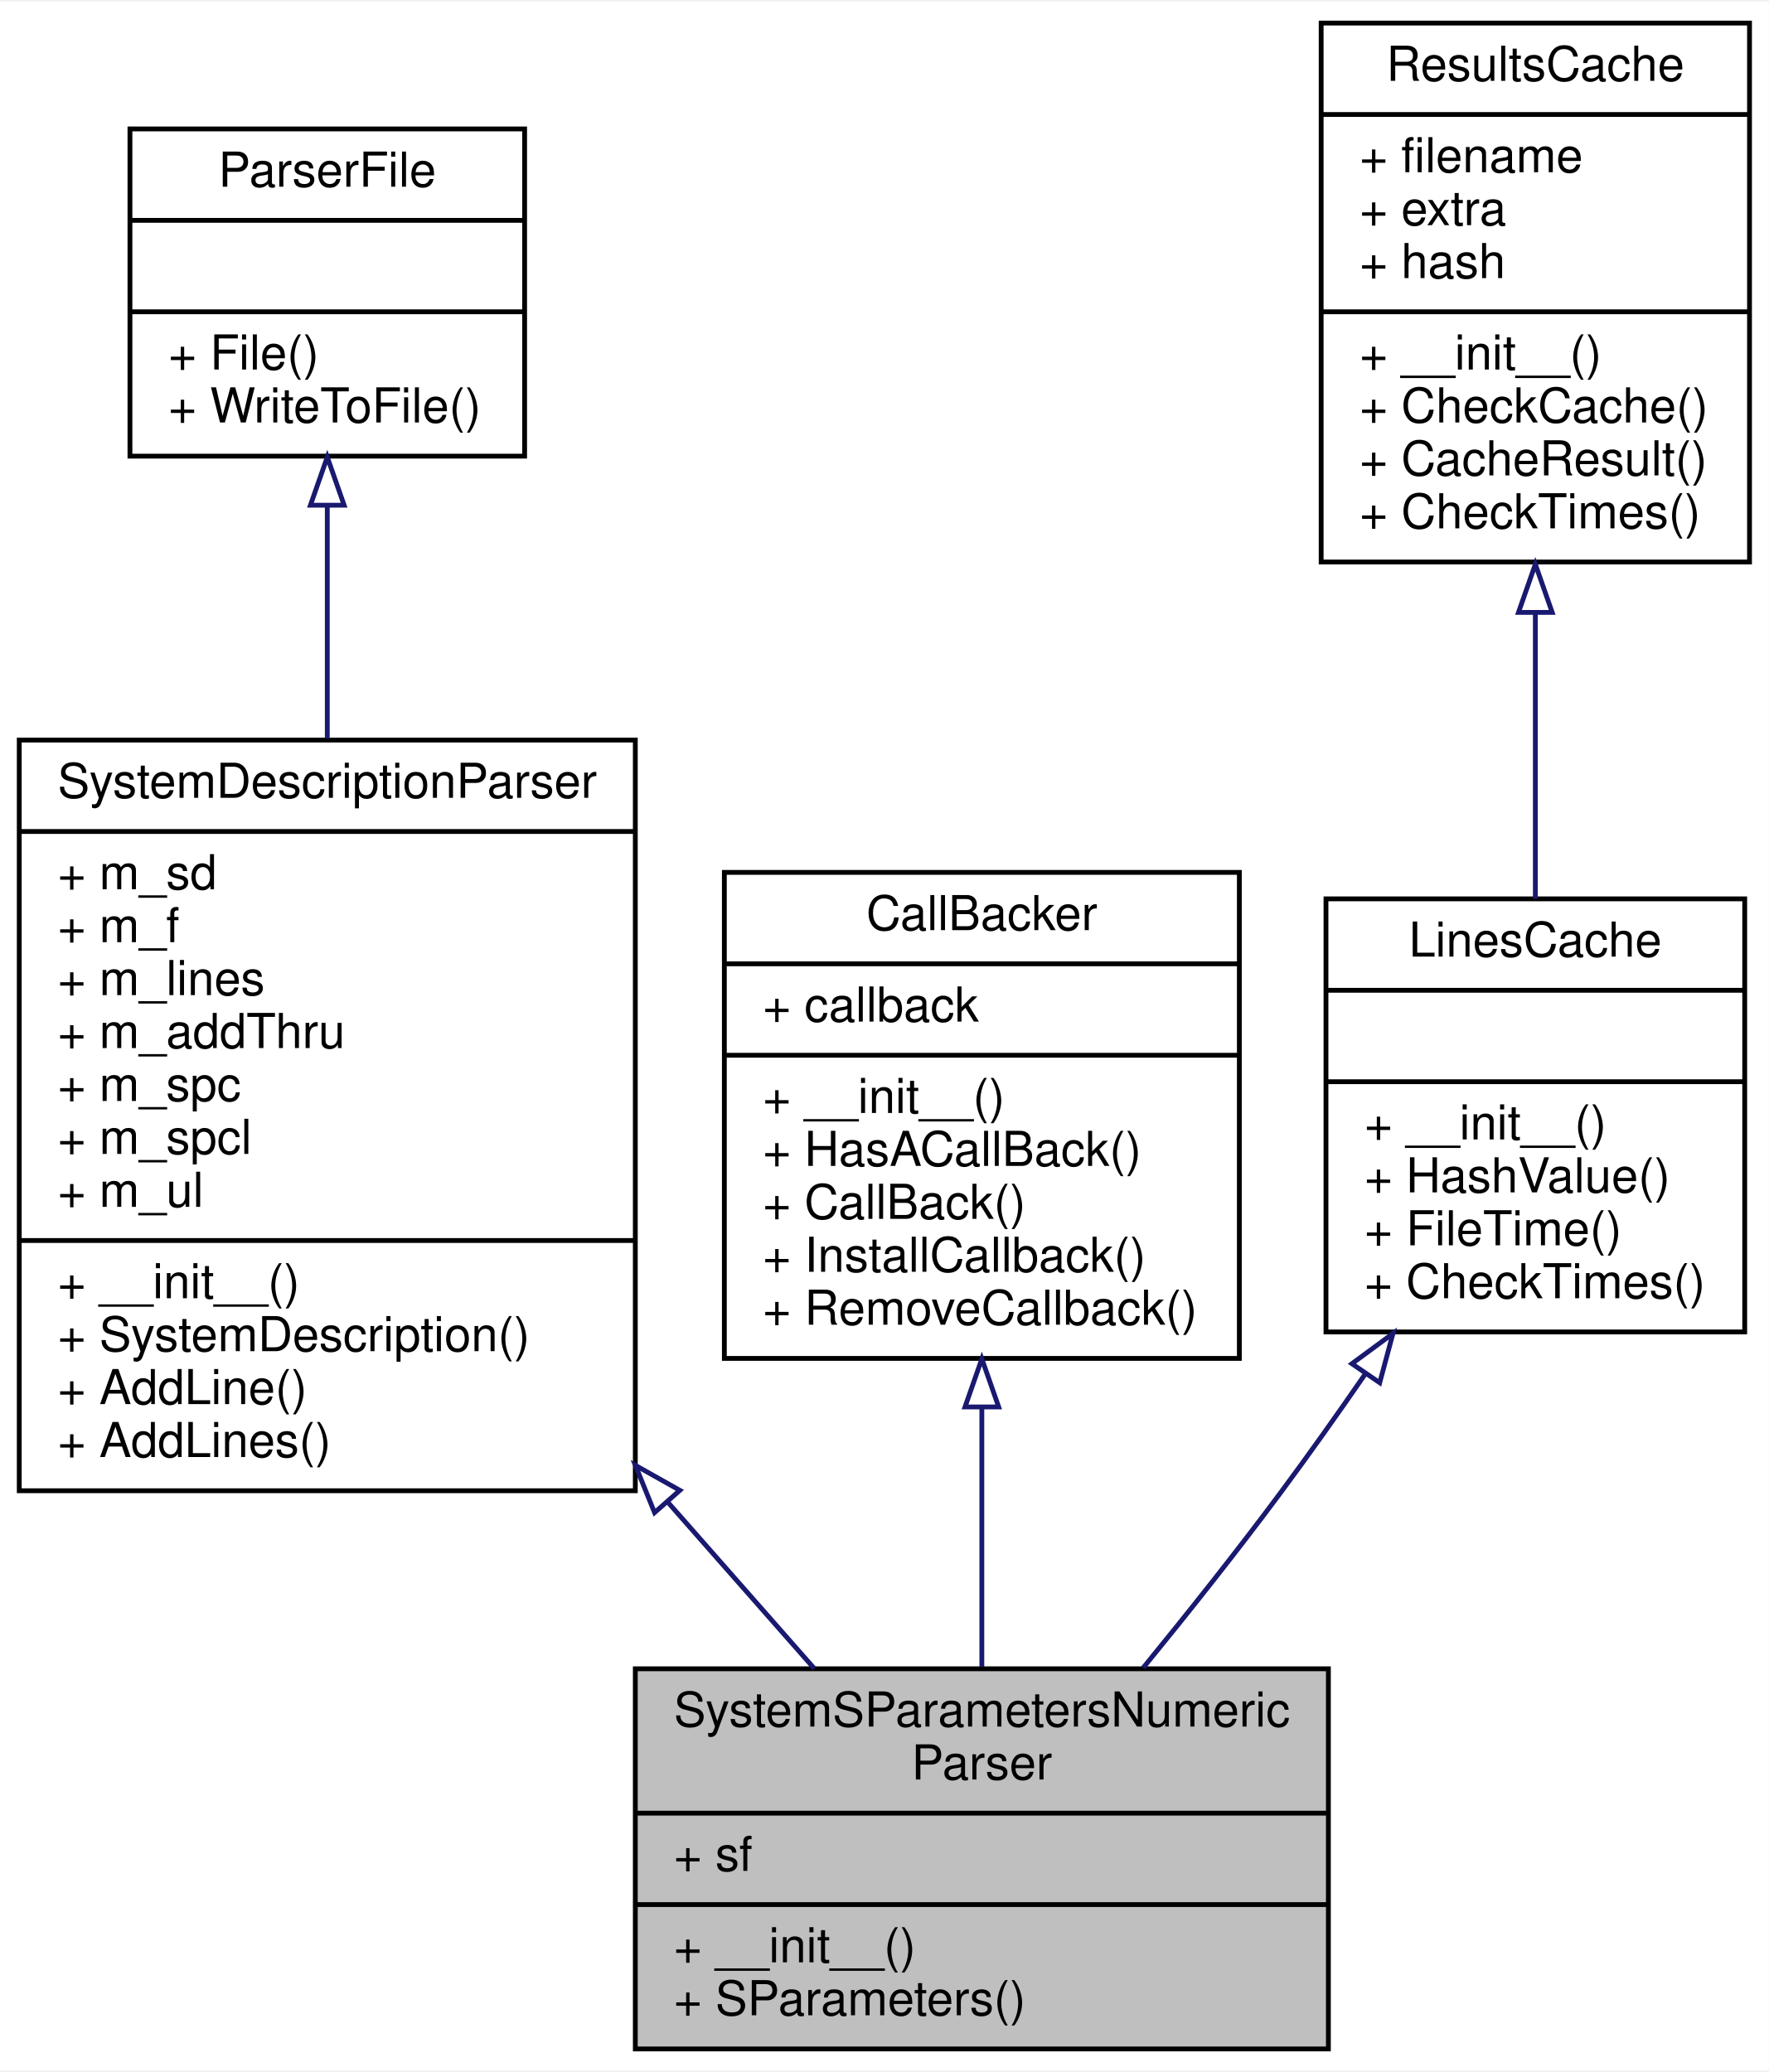
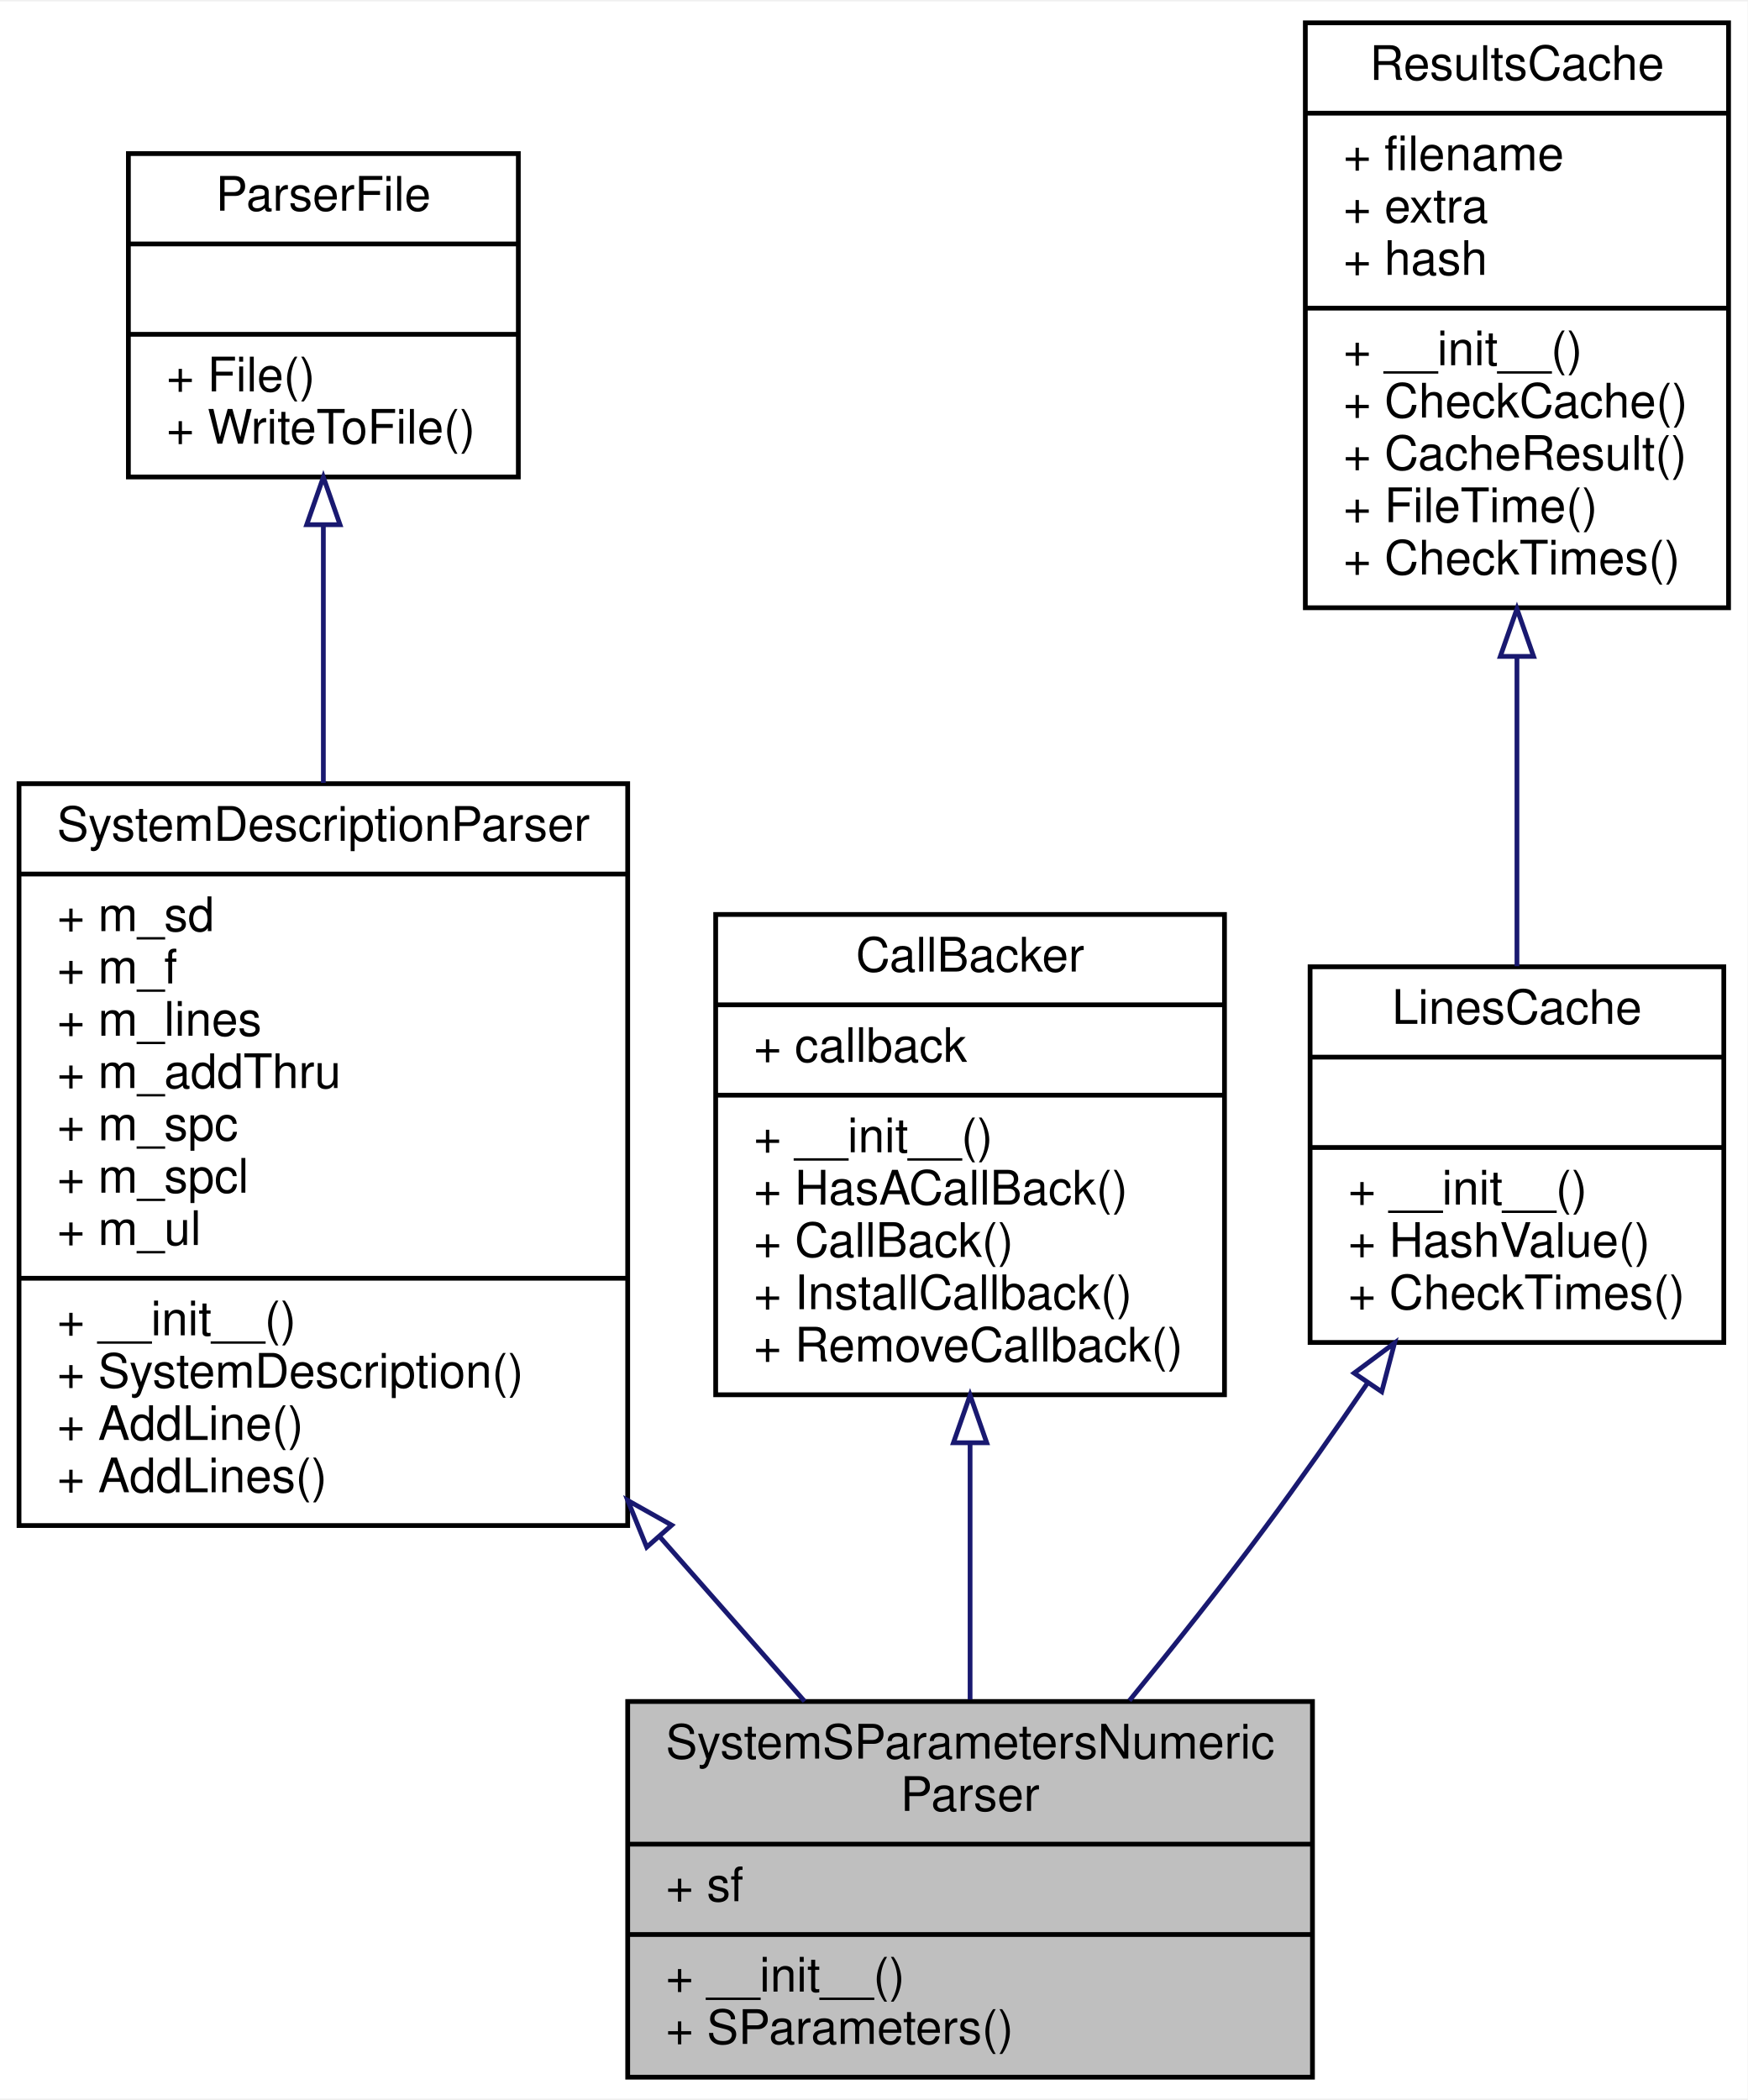
- <svg xmlns="http://www.w3.org/2000/svg" xmlns:xlink="http://www.w3.org/1999/xlink" width="367pt" height="430pt" viewBox="0.00 0.00 367.50 430.00">
-   <g id="graph0" class="graph" transform="scale(1 1) rotate(0) translate(4 426)">
-     <polygon fill="#ffffff" stroke="transparent" points="-4,4 -4,-426 363.5,-426 363.5,4 -4,4" />
+ <svg xmlns="http://www.w3.org/2000/svg" xmlns:xlink="http://www.w3.org/1999/xlink" width="367pt" height="441pt" viewBox="0.00 0.00 367.50 441.00">
+   <g id="graph0" class="graph" transform="scale(1 1) rotate(0) translate(4 437)">
+     <polygon fill="#ffffff" stroke="transparent" points="-4,4 -4,-437 363.5,-437 363.5,4 -4,4" />
    <g id="node1" class="node">
      <polygon fill="#bfbfbf" stroke="#000000" points="128,-.5 128,-79.5 272,-79.5 272,-.5 128,-.5" />
      <text text-anchor="start" x="136" y="-67.5" font-family="Helvetica,sans-Serif" font-size="10.00" fill="#000000">SystemSParametersNumeric</text>
      <text text-anchor="middle" x="200" y="-56.5" font-family="Helvetica,sans-Serif" font-size="10.00" fill="#000000">Parser</text>
      <polyline fill="none" stroke="#000000" points="128,-49.5 272,-49.5 " />
      <text text-anchor="start" x="136" y="-37.5" font-family="Helvetica,sans-Serif" font-size="10.00" fill="#000000">+ sf</text>
      <polyline fill="none" stroke="#000000" points="128,-30.5 272,-30.5 " />
      <text text-anchor="start" x="136" y="-18.5" font-family="Helvetica,sans-Serif" font-size="10.00" fill="#000000">+ __init__()</text>
      <text text-anchor="start" x="136" y="-7.5" font-family="Helvetica,sans-Serif" font-size="10.00" fill="#000000">+ SParameters()</text>
    </g>
    <g id="node2" class="node">
      <g id="a_node2">
        <a xlink:href="classSignalIntegrity_1_1Parsers_1_1SystemDescriptionParser_1_1SystemDescriptionParser.xhtml" target="_top" xlink:title="Parses netlists and produces system descriptions. ">
          <polygon fill="#ffffff" stroke="#000000" points="0,-116.5 0,-272.5 128,-272.5 128,-116.5 0,-116.5" />
          <text text-anchor="middle" x="64" y="-260.5" font-family="Helvetica,sans-Serif" font-size="10.00" fill="#000000">SystemDescriptionParser</text>
          <polyline fill="none" stroke="#000000" points="0,-253.5 128,-253.5 " />
          <text text-anchor="start" x="8" y="-241.5" font-family="Helvetica,sans-Serif" font-size="10.00" fill="#000000">+ m_sd</text>
          <text text-anchor="start" x="8" y="-230.5" font-family="Helvetica,sans-Serif" font-size="10.00" fill="#000000">+ m_f</text>
          <text text-anchor="start" x="8" y="-219.5" font-family="Helvetica,sans-Serif" font-size="10.00" fill="#000000">+ m_lines</text>
          <text text-anchor="start" x="8" y="-208.5" font-family="Helvetica,sans-Serif" font-size="10.00" fill="#000000">+ m_addThru</text>
          <text text-anchor="start" x="8" y="-197.5" font-family="Helvetica,sans-Serif" font-size="10.00" fill="#000000">+ m_spc</text>
          <text text-anchor="start" x="8" y="-186.5" font-family="Helvetica,sans-Serif" font-size="10.00" fill="#000000">+ m_spcl</text>
          <text text-anchor="start" x="8" y="-175.5" font-family="Helvetica,sans-Serif" font-size="10.00" fill="#000000">+ m_ul</text>
          <polyline fill="none" stroke="#000000" points="0,-168.5 128,-168.5 " />
          <text text-anchor="start" x="8" y="-156.5" font-family="Helvetica,sans-Serif" font-size="10.00" fill="#000000">+ __init__()</text>
          <text text-anchor="start" x="8" y="-145.5" font-family="Helvetica,sans-Serif" font-size="10.00" fill="#000000">+ SystemDescription()</text>
          <text text-anchor="start" x="8" y="-134.5" font-family="Helvetica,sans-Serif" font-size="10.00" fill="#000000">+ AddLine()</text>
          <text text-anchor="start" x="8" y="-123.5" font-family="Helvetica,sans-Serif" font-size="10.00" fill="#000000">+ AddLines()</text>
        </a>
      </g>
    </g>
    <g id="edge1" class="edge">
      <path fill="none" stroke="#191970" d="M134.633,-114.259C145.254,-102.193 155.789,-90.225 165.2,-79.534" />
      <polygon fill="none" stroke="#191970" points="131.998,-111.955 128.018,-121.774 137.252,-116.581 131.998,-111.955" />
    </g>
    <g id="node3" class="node">
      <g id="a_node3">
        <a xlink:href="classSignalIntegrity_1_1Parsers_1_1ParserFile_1_1ParserFile.xhtml" target="_top" xlink:title="file handling base class for parsers ">
-           <polygon fill="#ffffff" stroke="#000000" points="23,-331.5 23,-399.5 105,-399.5 105,-331.5 23,-331.5" />
-           <text text-anchor="middle" x="64" y="-387.5" font-family="Helvetica,sans-Serif" font-size="10.00" fill="#000000">ParserFile</text>
-           <polyline fill="none" stroke="#000000" points="23,-380.5 105,-380.5 " />
-           <text text-anchor="middle" x="64" y="-368.5" font-family="Helvetica,sans-Serif" font-size="10.00" fill="#000000"> </text>
-           <polyline fill="none" stroke="#000000" points="23,-361.5 105,-361.5 " />
-           <text text-anchor="start" x="31" y="-349.5" font-family="Helvetica,sans-Serif" font-size="10.00" fill="#000000">+ File()</text>
-           <text text-anchor="start" x="31" y="-338.5" font-family="Helvetica,sans-Serif" font-size="10.00" fill="#000000">+ WriteToFile()</text>
+           <polygon fill="#ffffff" stroke="#000000" points="23,-337 23,-405 105,-405 105,-337 23,-337" />
+           <text text-anchor="middle" x="64" y="-393" font-family="Helvetica,sans-Serif" font-size="10.00" fill="#000000">ParserFile</text>
+           <polyline fill="none" stroke="#000000" points="23,-386 105,-386 " />
+           <text text-anchor="middle" x="64" y="-374" font-family="Helvetica,sans-Serif" font-size="10.00" fill="#000000"> </text>
+           <polyline fill="none" stroke="#000000" points="23,-367 105,-367 " />
+           <text text-anchor="start" x="31" y="-355" font-family="Helvetica,sans-Serif" font-size="10.00" fill="#000000">+ File()</text>
+           <text text-anchor="start" x="31" y="-344" font-family="Helvetica,sans-Serif" font-size="10.00" fill="#000000">+ WriteToFile()</text>
        </a>
      </g>
    </g>
    <g id="edge2" class="edge">
-       <path fill="none" stroke="#191970" d="M64,-320.979C64,-306.23 64,-289.349 64,-272.829" />
-       <polygon fill="none" stroke="#191970" points="60.5,-321.307 64,-331.307 67.5,-321.307 60.5,-321.307" />
+       <path fill="none" stroke="#191970" d="M64,-326.628C64,-310.247 64,-291.159 64,-272.67" />
+       <polygon fill="none" stroke="#191970" points="60.5,-326.969 64,-336.969 67.5,-326.969 60.5,-326.969" />
    </g>
    <g id="node4" class="node">
      <g id="a_node4">
        <a xlink:href="classSignalIntegrity_1_1CallBacker_1_1CallBacker.xhtml" target="_top" xlink:title="Handles Callbacks that allow progress reporting during long calculations and capability to abort...">
          <polygon fill="#ffffff" stroke="#000000" points="146.5,-144 146.5,-245 253.5,-245 253.5,-144 146.5,-144" />
          <text text-anchor="middle" x="200" y="-233" font-family="Helvetica,sans-Serif" font-size="10.00" fill="#000000">CallBacker</text>
          <polyline fill="none" stroke="#000000" points="146.5,-226 253.5,-226 " />
          <text text-anchor="start" x="154.5" y="-214" font-family="Helvetica,sans-Serif" font-size="10.00" fill="#000000">+ callback</text>
          <polyline fill="none" stroke="#000000" points="146.5,-207 253.5,-207 " />
          <text text-anchor="start" x="154.5" y="-195" font-family="Helvetica,sans-Serif" font-size="10.00" fill="#000000">+ __init__()</text>
          <text text-anchor="start" x="154.5" y="-184" font-family="Helvetica,sans-Serif" font-size="10.00" fill="#000000">+ HasACallBack()</text>
          <text text-anchor="start" x="154.5" y="-173" font-family="Helvetica,sans-Serif" font-size="10.00" fill="#000000">+ CallBack()</text>
          <text text-anchor="start" x="154.5" y="-162" font-family="Helvetica,sans-Serif" font-size="10.00" fill="#000000">+ InstallCallback()</text>
          <text text-anchor="start" x="154.5" y="-151" font-family="Helvetica,sans-Serif" font-size="10.00" fill="#000000">+ RemoveCallback()</text>
        </a>
      </g>
    </g>
    <g id="edge3" class="edge">
      <path fill="none" stroke="#191970" d="M200,-133.736C200,-115.658 200,-96.316 200,-79.926" />
      <polygon fill="none" stroke="#191970" points="196.5,-133.911 200,-143.911 203.5,-133.911 196.5,-133.911" />
    </g>
    <g id="node5" class="node">
      <g id="a_node5">
-         <a xlink:href="classSignalIntegrity_1_1ResultsCache_1_1LinesCache.xhtml" target="_top" xlink:title="classdocs ">
-           <polygon fill="#ffffff" stroke="#000000" points="271.5,-149.5 271.5,-239.5 358.5,-239.5 358.5,-149.5 271.5,-149.5" />
-           <text text-anchor="middle" x="315" y="-227.5" font-family="Helvetica,sans-Serif" font-size="10.00" fill="#000000">LinesCache</text>
-           <polyline fill="none" stroke="#000000" points="271.5,-220.5 358.5,-220.5 " />
-           <text text-anchor="middle" x="315" y="-208.5" font-family="Helvetica,sans-Serif" font-size="10.00" fill="#000000"> </text>
-           <polyline fill="none" stroke="#000000" points="271.5,-201.5 358.5,-201.5 " />
-           <text text-anchor="start" x="279.5" y="-189.5" font-family="Helvetica,sans-Serif" font-size="10.00" fill="#000000">+ __init__()</text>
-           <text text-anchor="start" x="279.5" y="-178.5" font-family="Helvetica,sans-Serif" font-size="10.00" fill="#000000">+ HashValue()</text>
-           <text text-anchor="start" x="279.5" y="-167.5" font-family="Helvetica,sans-Serif" font-size="10.00" fill="#000000">+ FileTime()</text>
-           <text text-anchor="start" x="279.5" y="-156.5" font-family="Helvetica,sans-Serif" font-size="10.00" fill="#000000">+ CheckTimes()</text>
+         <a xlink:href="classSignalIntegrity_1_1ResultsCache_1_1LinesCache.xhtml" target="_top" xlink:title="Caches results calculated based on netlist lines, as used in all of the parser classes. ">
+           <polygon fill="#ffffff" stroke="#000000" points="271.5,-155 271.5,-234 358.5,-234 358.5,-155 271.5,-155" />
+           <text text-anchor="middle" x="315" y="-222" font-family="Helvetica,sans-Serif" font-size="10.00" fill="#000000">LinesCache</text>
+           <polyline fill="none" stroke="#000000" points="271.5,-215 358.5,-215 " />
+           <text text-anchor="middle" x="315" y="-203" font-family="Helvetica,sans-Serif" font-size="10.00" fill="#000000"> </text>
+           <polyline fill="none" stroke="#000000" points="271.5,-196 358.5,-196 " />
+           <text text-anchor="start" x="279.5" y="-184" font-family="Helvetica,sans-Serif" font-size="10.00" fill="#000000">+ __init__()</text>
+           <text text-anchor="start" x="279.5" y="-173" font-family="Helvetica,sans-Serif" font-size="10.00" fill="#000000">+ HashValue()</text>
+           <text text-anchor="start" x="279.5" y="-162" font-family="Helvetica,sans-Serif" font-size="10.00" fill="#000000">+ CheckTimes()</text>
        </a>
      </g>
    </g>
    <g id="edge4" class="edge">
-       <path fill="none" stroke="#191970" d="M279.718,-140.841C273.923,-132.438 267.885,-123.919 262,-116 253.062,-103.973 242.943,-91.234 233.511,-79.693" />
-       <polygon fill="none" stroke="#191970" points="276.885,-142.899 285.418,-149.179 282.664,-138.948 276.885,-142.899" />
+       <path fill="none" stroke="#191970" d="M283.571,-146.462C276.635,-136.284 269.203,-125.693 262,-116 253.062,-103.973 242.943,-91.234 233.511,-79.693" />
+       <polygon fill="none" stroke="#191970" points="280.765,-148.56 289.266,-154.884 286.564,-144.639 280.765,-148.56" />
    </g>
    <g id="node6" class="node">
      <g id="a_node6">
-         <a xlink:href="classSignalIntegrity_1_1ResultsCache_1_1ResultsCache.xhtml" target="_top" xlink:title="classdocs ">
-           <polygon fill="#ffffff" stroke="#000000" points="270.5,-309.5 270.5,-421.5 359.5,-421.5 359.5,-309.5 270.5,-309.5" />
-           <text text-anchor="middle" x="315" y="-409.5" font-family="Helvetica,sans-Serif" font-size="10.00" fill="#000000">ResultsCache</text>
-           <polyline fill="none" stroke="#000000" points="270.5,-402.5 359.5,-402.5 " />
-           <text text-anchor="start" x="278.5" y="-390.5" font-family="Helvetica,sans-Serif" font-size="10.00" fill="#000000">+ filename</text>
-           <text text-anchor="start" x="278.5" y="-379.5" font-family="Helvetica,sans-Serif" font-size="10.00" fill="#000000">+ extra</text>
-           <text text-anchor="start" x="278.5" y="-368.5" font-family="Helvetica,sans-Serif" font-size="10.00" fill="#000000">+ hash</text>
-           <polyline fill="none" stroke="#000000" points="270.5,-361.5 359.5,-361.5 " />
-           <text text-anchor="start" x="278.5" y="-349.5" font-family="Helvetica,sans-Serif" font-size="10.00" fill="#000000">+ __init__()</text>
-           <text text-anchor="start" x="278.5" y="-338.5" font-family="Helvetica,sans-Serif" font-size="10.00" fill="#000000">+ CheckCache()</text>
-           <text text-anchor="start" x="278.5" y="-327.5" font-family="Helvetica,sans-Serif" font-size="10.00" fill="#000000">+ CacheResult()</text>
+         <a xlink:href="classSignalIntegrity_1_1ResultsCache_1_1ResultsCache.xhtml" target="_top" xlink:title="base class for results caching ">
+           <polygon fill="#ffffff" stroke="#000000" points="270.5,-309.5 270.5,-432.5 359.5,-432.5 359.5,-309.5 270.5,-309.5" />
+           <text text-anchor="middle" x="315" y="-420.5" font-family="Helvetica,sans-Serif" font-size="10.00" fill="#000000">ResultsCache</text>
+           <polyline fill="none" stroke="#000000" points="270.5,-413.5 359.5,-413.5 " />
+           <text text-anchor="start" x="278.5" y="-401.5" font-family="Helvetica,sans-Serif" font-size="10.00" fill="#000000">+ filename</text>
+           <text text-anchor="start" x="278.5" y="-390.5" font-family="Helvetica,sans-Serif" font-size="10.00" fill="#000000">+ extra</text>
+           <text text-anchor="start" x="278.5" y="-379.5" font-family="Helvetica,sans-Serif" font-size="10.00" fill="#000000">+ hash</text>
+           <polyline fill="none" stroke="#000000" points="270.5,-372.5 359.5,-372.5 " />
+           <text text-anchor="start" x="278.5" y="-360.5" font-family="Helvetica,sans-Serif" font-size="10.00" fill="#000000">+ __init__()</text>
+           <text text-anchor="start" x="278.5" y="-349.5" font-family="Helvetica,sans-Serif" font-size="10.00" fill="#000000">+ CheckCache()</text>
+           <text text-anchor="start" x="278.5" y="-338.5" font-family="Helvetica,sans-Serif" font-size="10.00" fill="#000000">+ CacheResult()</text>
+           <text text-anchor="start" x="278.5" y="-327.5" font-family="Helvetica,sans-Serif" font-size="10.00" fill="#000000">+ FileTime()</text>
          <text text-anchor="start" x="278.5" y="-316.5" font-family="Helvetica,sans-Serif" font-size="10.00" fill="#000000">+ CheckTimes()</text>
        </a>
      </g>
    </g>
    <g id="edge5" class="edge">
-       <path fill="none" stroke="#191970" d="M315,-298.806C315,-278.951 315,-257.673 315,-239.547" />
-       <polygon fill="none" stroke="#191970" points="311.5,-299.034 315,-309.034 318.5,-299.034 311.5,-299.034" />
+       <path fill="none" stroke="#191970" d="M315,-299.183C315,-276.966 315,-253.308 315,-234.113" />
+       <polygon fill="none" stroke="#191970" points="311.5,-299.269 315,-309.269 318.5,-299.269 311.5,-299.269" />
    </g>
  </g>
</svg>
